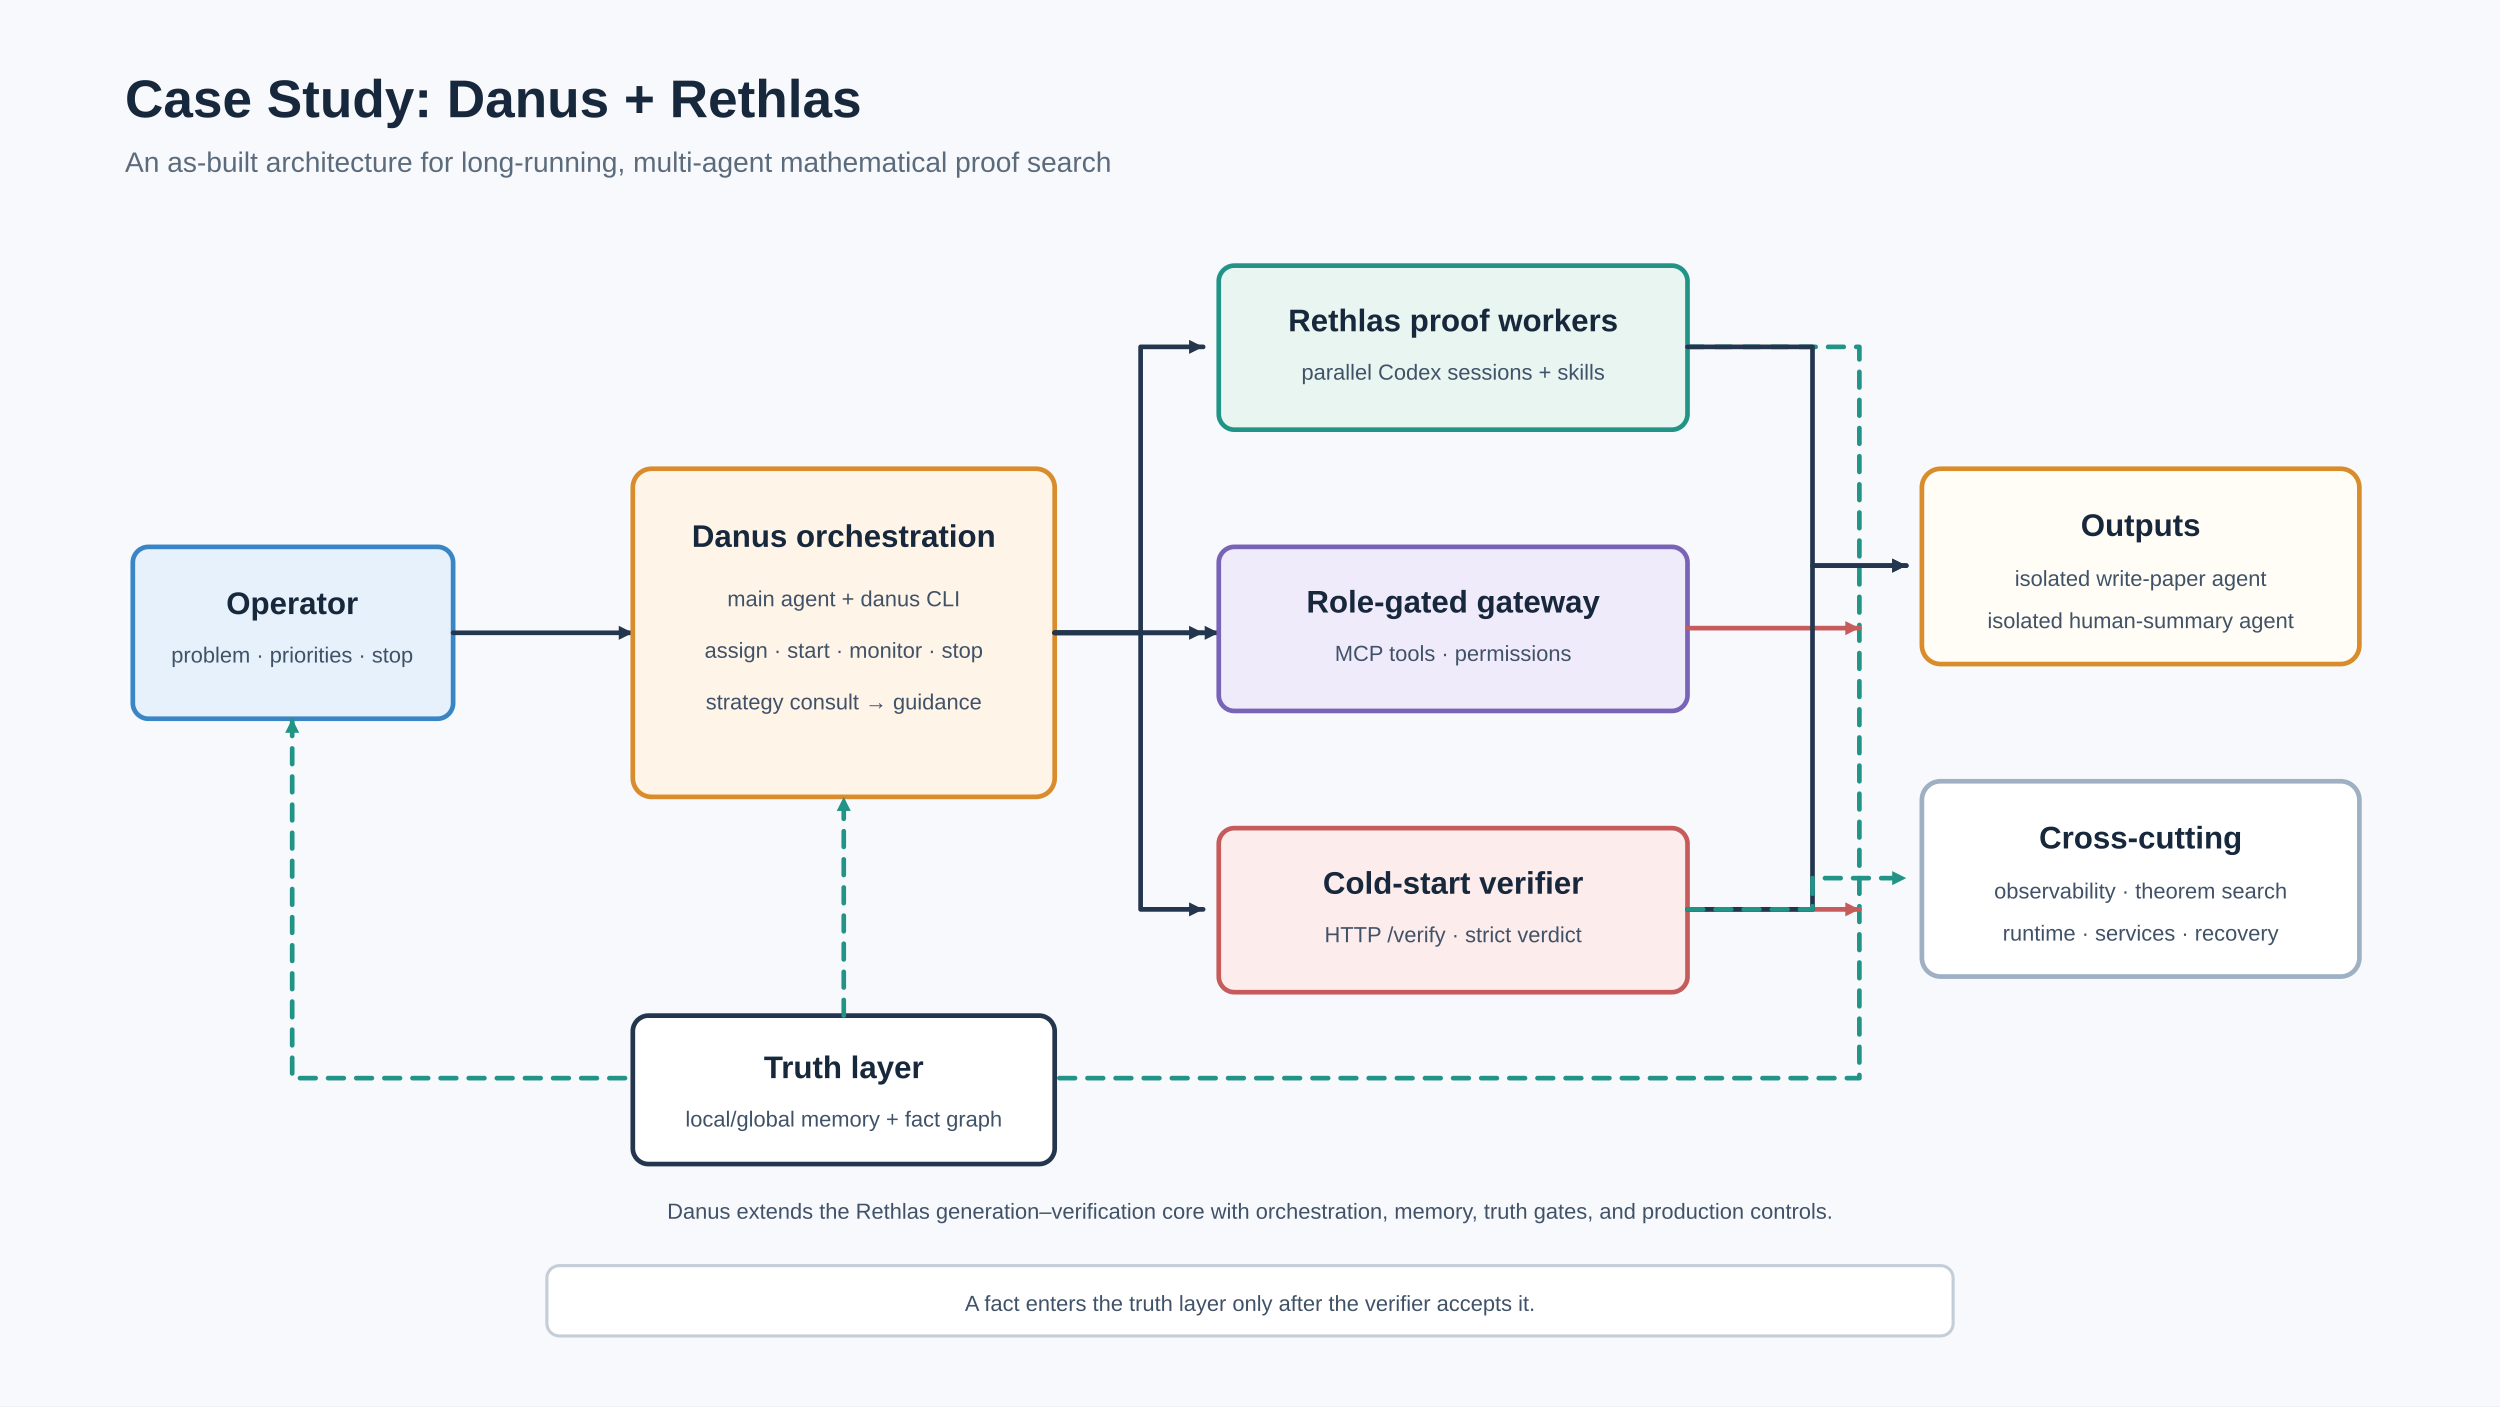
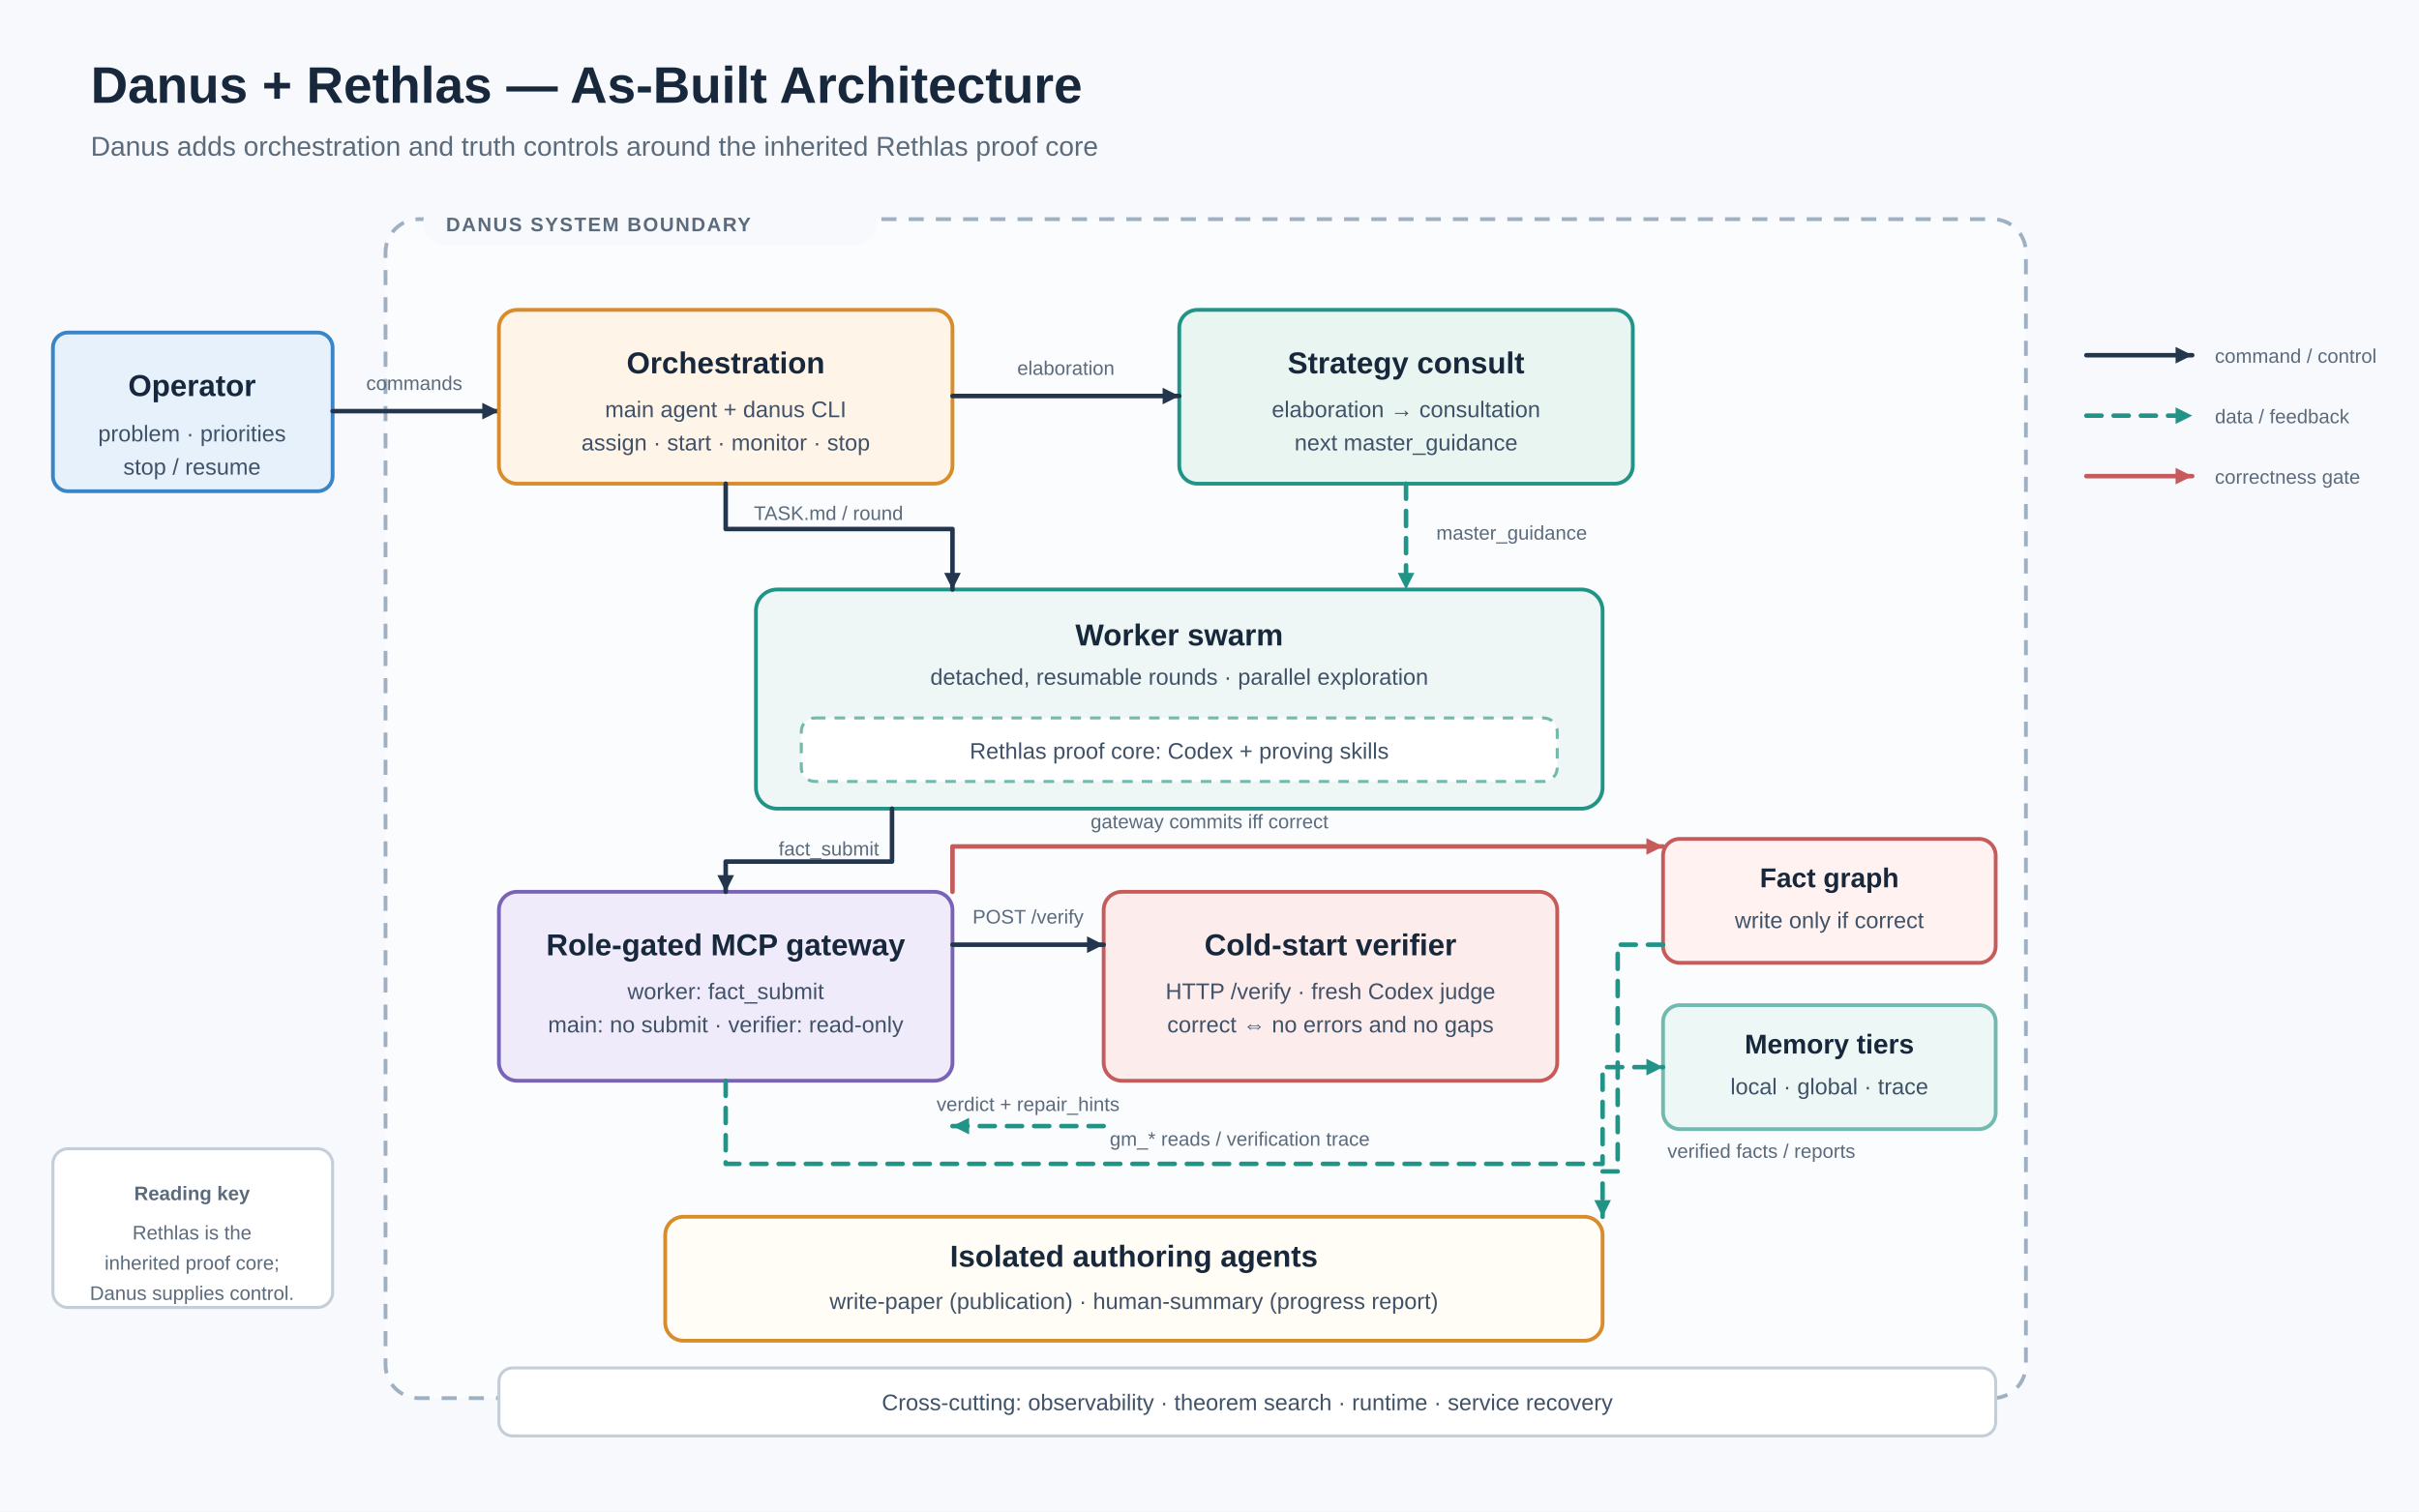
- <svg xmlns="http://www.w3.org/2000/svg" width="1600" height="900" viewBox="0 0 1600 900">
+ <svg xmlns="http://www.w3.org/2000/svg" width="1600" height="1000" viewBox="0 0 1600 1000">
  <defs>
-     <style>.al{fill:#23364d;stroke:none}.ad{fill:#219487;stroke:none}.ar{fill:#c65b5b;stroke:none}.t{font:700 34px Arial;fill:#17283c}.u{font:400 18px Arial;fill:#5b6b7c}.h{font:700 20px Arial;fill:#17283c}.s{font:400 14px Arial;fill:#405268}.b{stroke-width:3}.l{stroke:#23364d;stroke-width:3;fill:none;stroke-linecap:round;stroke-linejoin:round}.d{stroke:#219487;stroke-width:3;stroke-dasharray:10 8;fill:none;stroke-linecap:round;stroke-linejoin:round}.r{stroke:#c65b5b;stroke-width:3;fill:none;stroke-linecap:round;stroke-linejoin:round}</style>
+     <style>
+     .title{font:700 34px Arial,sans-serif;fill:#17283c}.subtitle{font:400 18px Arial,sans-serif;fill:#5b6b7c}
+     .label{font:700 20px Arial,sans-serif;fill:#17283c}.body{font:400 15px Arial,sans-serif;fill:#405268}.small{font:400 13px Arial,sans-serif;fill:#5b6b7c}
+     .scope{fill:#fbfcfe;stroke:#9eb0c2;stroke-width:2.5;stroke-dasharray:10 8}.box{stroke-width:2.5}.navy{stroke:#23364d;stroke-width:3;fill:none;stroke-linecap:round;stroke-linejoin:round}.teal{stroke:#219487;stroke-width:3;stroke-dasharray:10 8;fill:none;stroke-linecap:round;stroke-linejoin:round}.red{stroke:#c65b5b;stroke-width:3;fill:none;stroke-linecap:round;stroke-linejoin:round}.orange{stroke:#d98c2b;stroke-width:3;fill:none;stroke-linecap:round;stroke-linejoin:round}
+     .ah-navy{fill:#23364d}.ah-teal{fill:#219487}.ah-red{fill:#c65b5b}.ah-orange{fill:#d98c2b}
+   </style>
  </defs>
-   <rect width="1600" height="900" fill="#f7f9fc" />
-   <text x="80" y="75" class="t">Case Study: Danus + Rethlas</text>
-   <text x="80" y="110" class="u">An as-built architecture for long-running, multi-agent mathematical proof search</text>
-   <rect x="85" y="350" width="205" height="110" rx="10" fill="#e6f1fb" stroke="#3985c6" class="b" />
-   <text x="187" y="393" text-anchor="middle" class="h">Operator</text>
-   <text x="187" y="424" text-anchor="middle" class="s">problem · priorities · stop</text>
-   <path d="M290 405H405" class="l" />
-   <polygon points="405,405 396,400.5 396,409.5" class="al" />
-   <rect x="405" y="300" width="270" height="210" rx="12" fill="#fff4e8" stroke="#d98c2b" class="b" />
-   <text x="540" y="350" text-anchor="middle" class="h">Danus orchestration</text>
-   <text x="540" y="388" text-anchor="middle" class="s">main agent + danus CLI</text>
-   <text x="540" y="421" text-anchor="middle" class="s">assign · start · monitor · stop</text>
-   <text x="540" y="454" text-anchor="middle" class="s">strategy consult → guidance</text>
-   <path d="M675 405H780" class="l" />
-   <polygon points="780,405 771,400.5 771,409.5" class="al" />
-   <rect x="780" y="170" width="300" height="105" rx="10" fill="#e9f5f1" stroke="#219487" class="b" />
-   <text x="930" y="212" text-anchor="middle" class="h">Rethlas proof workers</text>
-   <text x="930" y="243" text-anchor="middle" class="s">parallel Codex sessions + skills</text>
-   <rect x="780" y="350" width="300" height="105" rx="10" fill="#f0ebfb" stroke="#7863b6" class="b" />
-   <text x="930" y="392" text-anchor="middle" class="h">Role-gated gateway</text>
-   <text x="930" y="423" text-anchor="middle" class="s">MCP tools · permissions</text>
-   <rect x="780" y="530" width="300" height="105" rx="10" fill="#fceceb" stroke="#c65b5b" class="b" />
-   <text x="930" y="572" text-anchor="middle" class="h">Cold-start verifier</text>
-   <text x="930" y="603" text-anchor="middle" class="s">HTTP /verify · strict verdict</text>
-   <path d="M675 405H730V222H770" class="l" />
-   <polygon points="770,222 761,217.5 761,226.5" class="al" />
-   <path d="M675 405H770" class="l" />
-   <polygon points="770,405 761,400.5 761,409.5" class="al" />
-   <path d="M675 405H730V582H770" class="l" />
-   <polygon points="770,582 761,577.5 761,586.5" class="al" />
-   <path d="M1080 222H1190V690H187V460" class="d" />
-   <polygon points="187,460 182.5,469 191.5,469" class="ad" />
-   <path d="M1080 402H1190" class="r" />
-   <polygon points="1190,402 1181,397.5 1181,406.5" class="ar" />
-   <path d="M1080 582H1190" class="r" />
-   <polygon points="1190,582 1181,577.5 1181,586.5" class="ar" />
-   <rect x="405" y="650" width="270" height="95" rx="10" fill="#fff" stroke="#23364d" class="b" />
-   <text x="540" y="690" text-anchor="middle" class="h">Truth layer</text>
-   <text x="540" y="721" text-anchor="middle" class="s">local/global memory + fact graph</text>
-   <path d="M540 650V510" class="d" />
-   <polygon points="540,510 535.5,519 544.5,519" class="ad" />
-   <rect x="1230" y="300" width="280" height="125" rx="12" fill="#fffdf5" stroke="#d98c2b" class="b" />
-   <text x="1370" y="343" text-anchor="middle" class="h">Outputs</text>
-   <text x="1370" y="375" text-anchor="middle" class="s">isolated write-paper agent</text>
-   <text x="1370" y="402" text-anchor="middle" class="s">isolated human-summary agent</text>
-   <path d="M1080 222H1160V362H1220" class="l" />
-   <polygon points="1220,362 1211,357.5 1211,366.5" class="al" />
-   <path d="M1080 582H1160V362H1220" class="l" />
-   <polygon points="1220,362 1211,357.5 1211,366.5" class="al" />
-   <rect x="1230" y="500" width="280" height="125" rx="12" fill="#fff" stroke="#9eb0c2" class="b" />
-   <text x="1370" y="543" text-anchor="middle" class="h">Cross-cutting</text>
-   <text x="1370" y="575" text-anchor="middle" class="s">observability · theorem search</text>
-   <text x="1370" y="602" text-anchor="middle" class="s">runtime · services · recovery</text>
-   <path d="M1080 582H1160V562H1220" class="d" />
-   <polygon points="1220,562 1211,557.5 1211,566.5" class="ad" />
-   <text x="800" y="780" text-anchor="middle" class="s">Danus extends the Rethlas generation–verification core with orchestration, memory, truth gates, and production controls.</text>
-   <rect x="350" y="810" width="900" height="45" rx="8" fill="#fff" stroke="#c4ced8" stroke-width="2" />
-   <text x="800" y="839" text-anchor="middle" class="s">A fact enters the truth layer only after the verifier accepts it.</text>
+   <rect width="1600" height="1000" fill="#f7f9fc" />
+   <text x="60" y="68" class="title">Danus + Rethlas — As-Built Architecture</text>
+   <text x="60" y="103" class="subtitle">Danus adds orchestration and truth controls around the inherited Rethlas proof core</text>
+   <rect x="255" y="145" width="1085" height="780" rx="22" class="scope" />
+   <rect x="280" y="132" width="300" height="30" rx="15" fill="#f7f9fc" />
+   <text x="295" y="153" class="small" style="font-weight:700;letter-spacing:1px">DANUS SYSTEM BOUNDARY</text>
+   <rect x="35" y="220" width="185" height="105" rx="10" fill="#e6f1fb" stroke="#3985c6" class="box" />
+   <text x="127" y="262" text-anchor="middle" class="label">Operator</text>
+   <text x="127" y="292" text-anchor="middle" class="body">problem · priorities</text>
+   <text x="127" y="314" text-anchor="middle" class="body">stop / resume</text>
+   <path d="M220 272H330" class="navy" />
+   <polygon points="330,272 319,266.5 319,277.5" class="ah-navy" />
+   <text x="274" y="258" text-anchor="middle" class="small">commands</text>
+   <rect x="330" y="205" width="300" height="115" rx="12" fill="#fff4e8" stroke="#d98c2b" class="box" />
+   <text x="480" y="247" text-anchor="middle" class="label">Orchestration</text>
+   <text x="480" y="276" text-anchor="middle" class="body">main agent + danus CLI</text>
+   <text x="480" y="298" text-anchor="middle" class="body">assign · start · monitor · stop</text>
+   <rect x="780" y="205" width="300" height="115" rx="12" fill="#e9f5f1" stroke="#219487" class="box" />
+   <text x="930" y="247" text-anchor="middle" class="label">Strategy consult</text>
+   <text x="930" y="276" text-anchor="middle" class="body">elaboration → consultation</text>
+   <text x="930" y="298" text-anchor="middle" class="body">next master_guidance</text>
+   <path d="M630 262H780" class="navy" />
+   <polygon points="780,262 769,256.5 769,267.5" class="ah-navy" />
+   <text x="705" y="248" text-anchor="middle" class="small">elaboration</text>
+   <rect x="500" y="390" width="560" height="145" rx="14" fill="#eef7f5" stroke="#219487" class="box" />
+   <text x="780" y="427" text-anchor="middle" class="label">Worker swarm</text>
+   <text x="780" y="453" text-anchor="middle" class="body">detached, resumable rounds · parallel exploration</text>
+   <rect x="530" y="475" width="500" height="42" rx="9" fill="#ffffff" stroke="#72b9ae" stroke-width="2" stroke-dasharray="7 6" />
+   <text x="780" y="502" text-anchor="middle" class="body">Rethlas proof core: Codex + proving skills</text>
+   <path d="M480 320V350H630V390" class="navy" />
+   <polygon points="630,390 624.5,379 635.5,379" class="ah-navy" />
+   <text x="548" y="344" text-anchor="middle" class="small">TASK.md / round</text>
+   <path d="M930 320V390" class="teal" />
+   <polygon points="930,390 924.5,379 935.5,379" class="ah-teal" />
+   <text x="950" y="357" class="small">master_guidance</text>
+   <rect x="330" y="590" width="300" height="125" rx="12" fill="#f0ebfb" stroke="#7863b6" class="box" />
+   <text x="480" y="632" text-anchor="middle" class="label">Role-gated MCP gateway</text>
+   <text x="480" y="661" text-anchor="middle" class="body">worker: fact_submit</text>
+   <text x="480" y="683" text-anchor="middle" class="body">main: no submit · verifier: read-only</text>
+   <rect x="730" y="590" width="300" height="125" rx="12" fill="#fceceb" stroke="#c65b5b" class="box" />
+   <text x="880" y="632" text-anchor="middle" class="label">Cold-start verifier</text>
+   <text x="880" y="661" text-anchor="middle" class="body">HTTP /verify · fresh Codex judge</text>
+   <text x="880" y="683" text-anchor="middle" class="body">correct ⇔ no errors and no gaps</text>
+   <rect x="1100" y="555" width="220" height="82" rx="11" fill="#fff2f0" stroke="#c65b5b" class="box" />
+   <text x="1210" y="587" text-anchor="middle" class="label" style="font-size:18px">Fact graph</text>
+   <text x="1210" y="614" text-anchor="middle" class="body">write only if correct</text>
+   <rect x="1100" y="665" width="220" height="82" rx="11" fill="#edf7f5" stroke="#72b9ae" class="box" />
+   <text x="1210" y="697" text-anchor="middle" class="label" style="font-size:18px">Memory tiers</text>
+   <text x="1210" y="724" text-anchor="middle" class="body">local · global · trace</text>
+   <path d="M590 535V570H480V590" class="navy" />
+   <polygon points="480,590 474.5,579 485.5,579" class="ah-navy" />
+   <text x="515" y="566" class="small">fact_submit</text>
+   <path d="M630 625H730" class="navy" />
+   <polygon points="730,625 719,619.5 719,630.5" class="ah-navy" />
+   <text x="680" y="611" text-anchor="middle" class="small">POST /verify</text>
+   <path d="M730 745H630" class="teal" />
+   <polygon points="630,745 641,739.5 641,750.5" class="ah-teal" />
+   <text x="680" y="735" text-anchor="middle" class="small">verdict + repair_hints</text>
+   <path d="M630 590V560H1100" class="red" />
+   <polygon points="1100,560 1089,554.5 1089,565.5" class="ah-red" />
+   <text x="800" y="548" text-anchor="middle" class="small">gateway commits iff correct</text>
+   <path d="M480 715V770H1060V706H1100" class="teal" />
+   <polygon points="1100,706 1089,700.5 1089,711.5" class="ah-teal" />
+   <text x="820" y="758" text-anchor="middle" class="small">gm_* reads / verification trace</text>
+   <rect x="440" y="805" width="620" height="82" rx="12" fill="#fffdf5" stroke="#d98c2b" class="box" />
+   <text x="750" y="838" text-anchor="middle" class="label">Isolated authoring agents</text>
+   <text x="750" y="866" text-anchor="middle" class="body">write-paper (publication) · human-summary (progress report)</text>
+   <path d="M1100 625H1070V775H1060V805" class="teal" />
+   <polygon points="1060,805 1054.5,794 1065.5,794" class="ah-teal" />
+   <text x="1165" y="766" text-anchor="middle" class="small">verified facts / reports</text>
+   <rect x="330" y="905" width="990" height="45" rx="9" fill="#ffffff" stroke="#c4ced8" stroke-width="2" />
+   <text x="825" y="933" text-anchor="middle" class="body">Cross-cutting: observability · theorem search · runtime · service recovery</text>
+   <path d="M1380 235H1450" class="navy" />
+   <polygon points="1450,235 1439,229.5 1439,240.5" class="ah-navy" />
+   <text x="1465" y="240" class="small">command / control</text>
+   <path d="M1380 275H1450" class="teal" />
+   <polygon points="1450,275 1439,269.5 1439,280.5" class="ah-teal" />
+   <text x="1465" y="280" class="small">data / feedback</text>
+   <path d="M1380 315H1450" class="red" />
+   <polygon points="1450,315 1439,309.5 1439,320.5" class="ah-red" />
+   <text x="1465" y="320" class="small">correctness gate</text>
+   <rect x="35" y="760" width="185" height="105" rx="10" fill="#fff" stroke="#c4ced8" stroke-width="2" />
+   <text x="127" y="794" text-anchor="middle" class="small" style="font-weight:700">Reading key</text>
+   <text x="127" y="820" text-anchor="middle" class="small">Rethlas is the</text>
+   <text x="127" y="840" text-anchor="middle" class="small">inherited proof core;</text>
+   <text x="127" y="860" text-anchor="middle" class="small">Danus supplies control.</text>
</svg>
